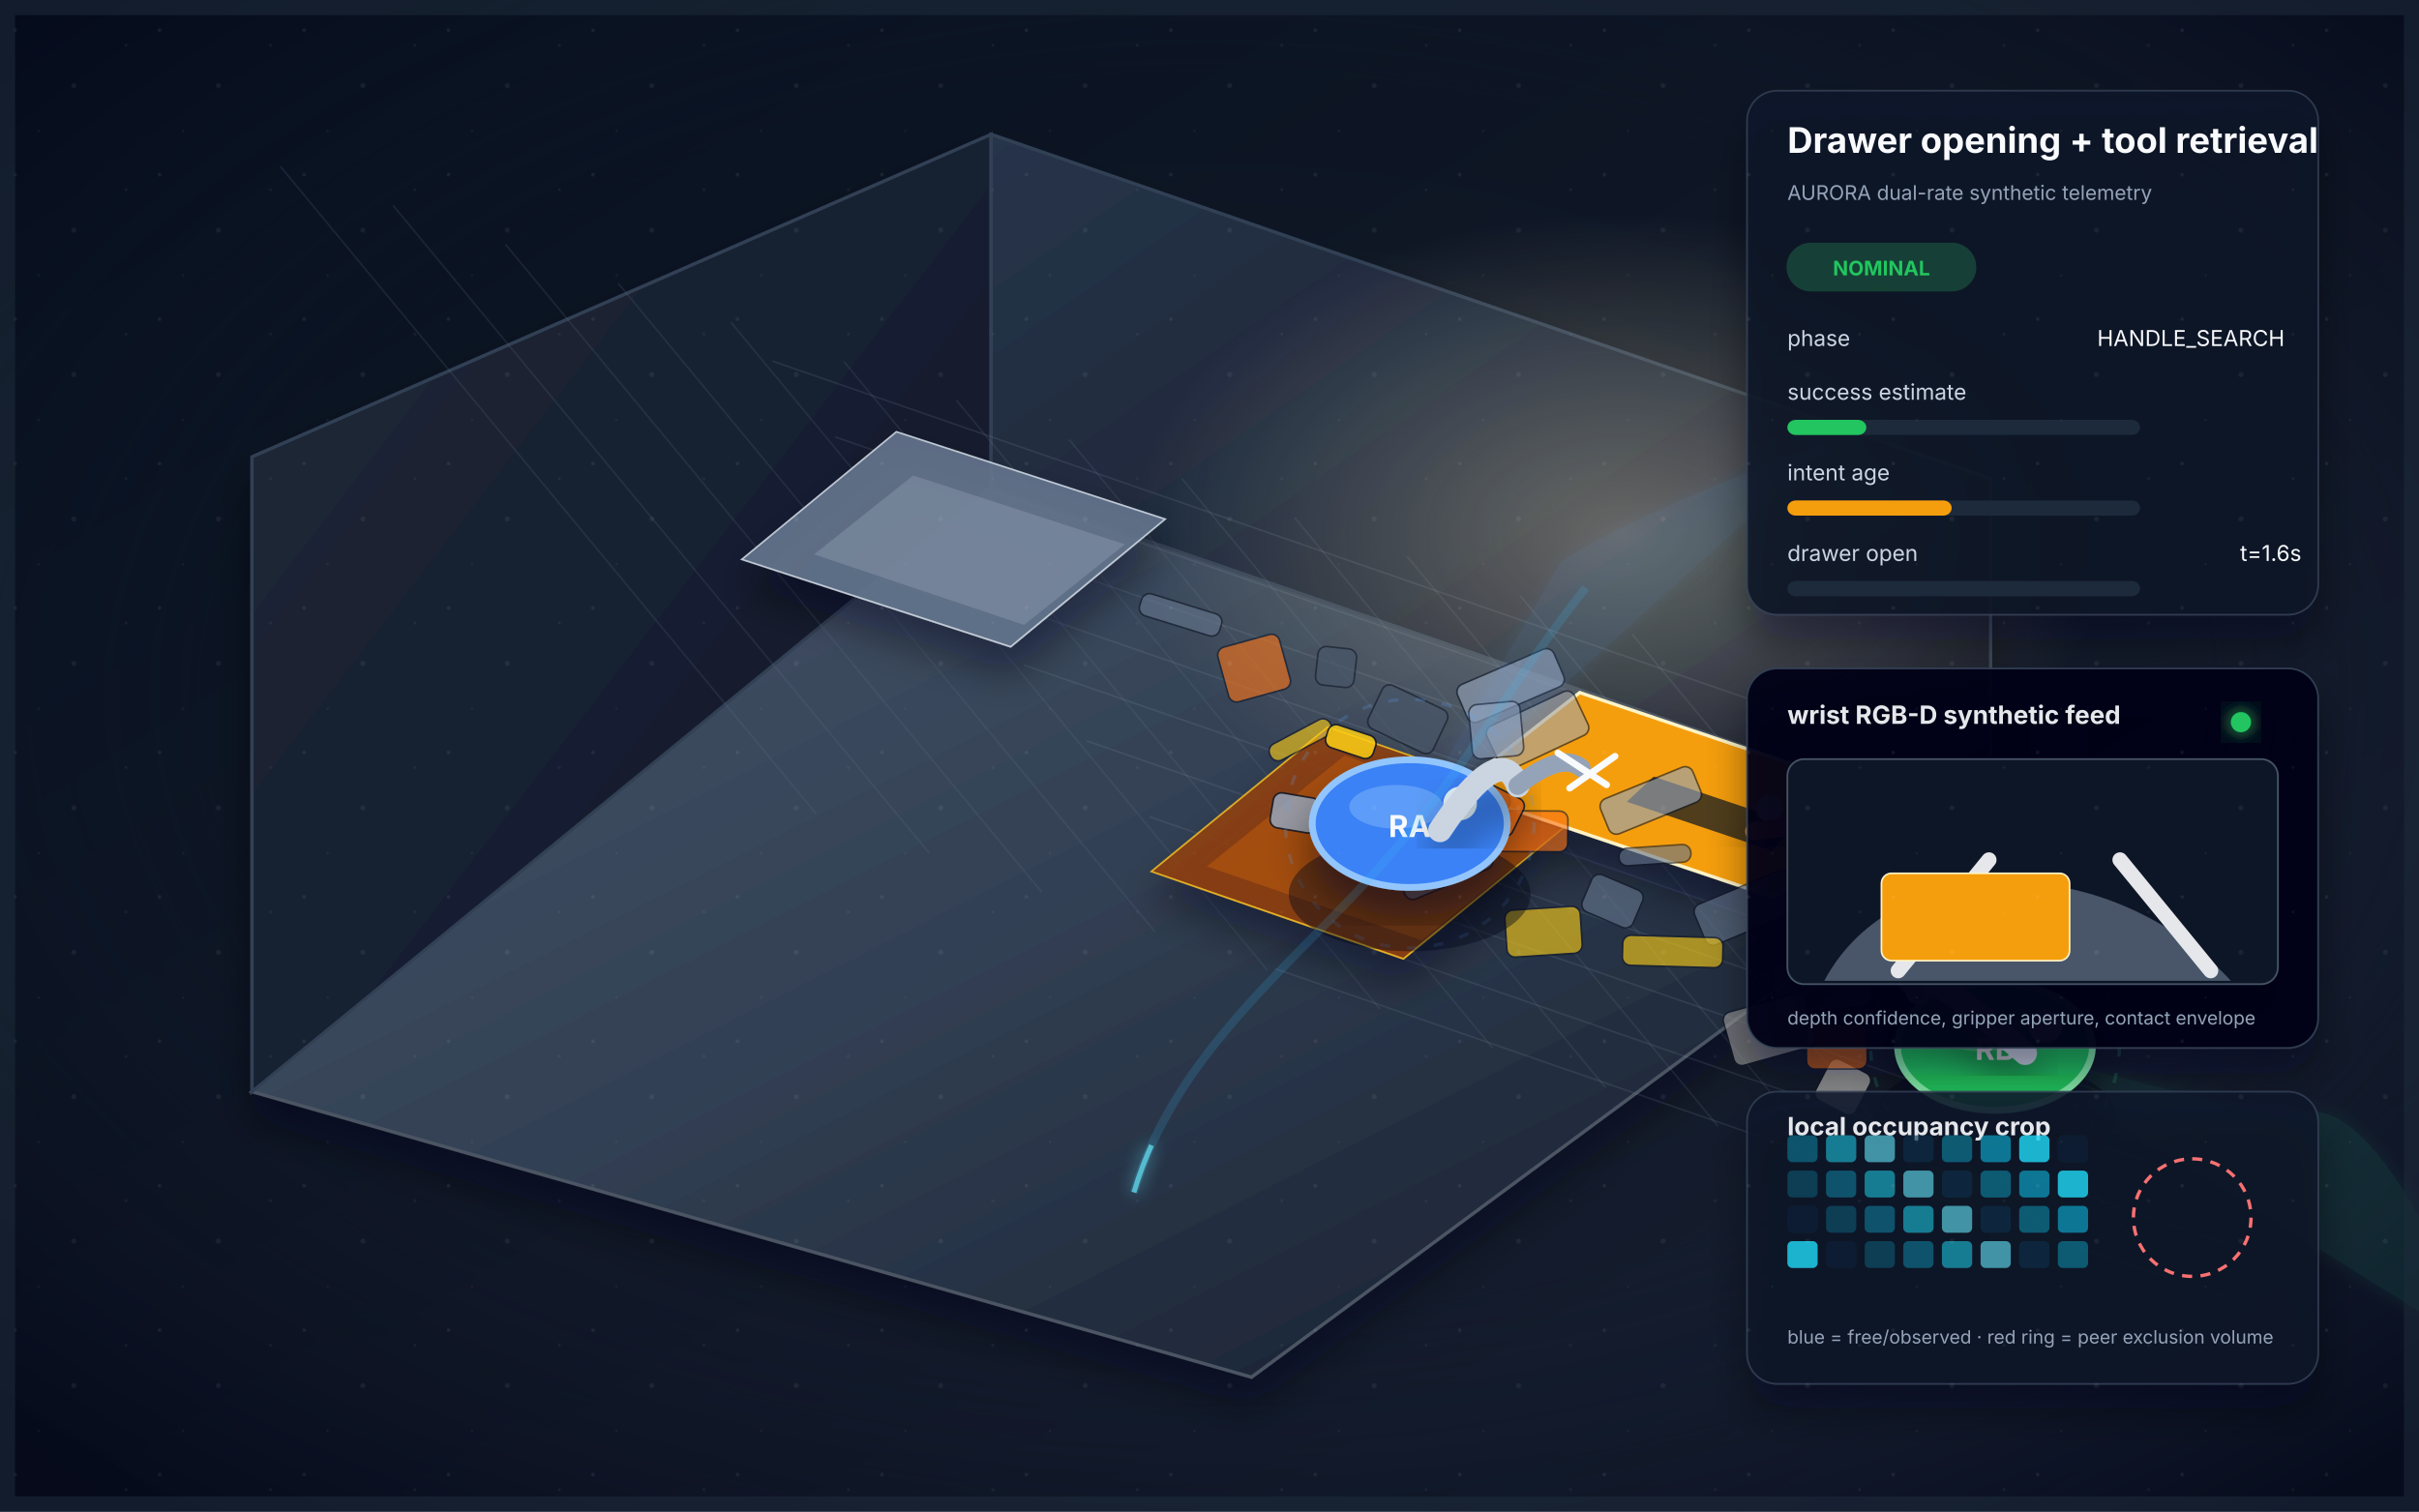
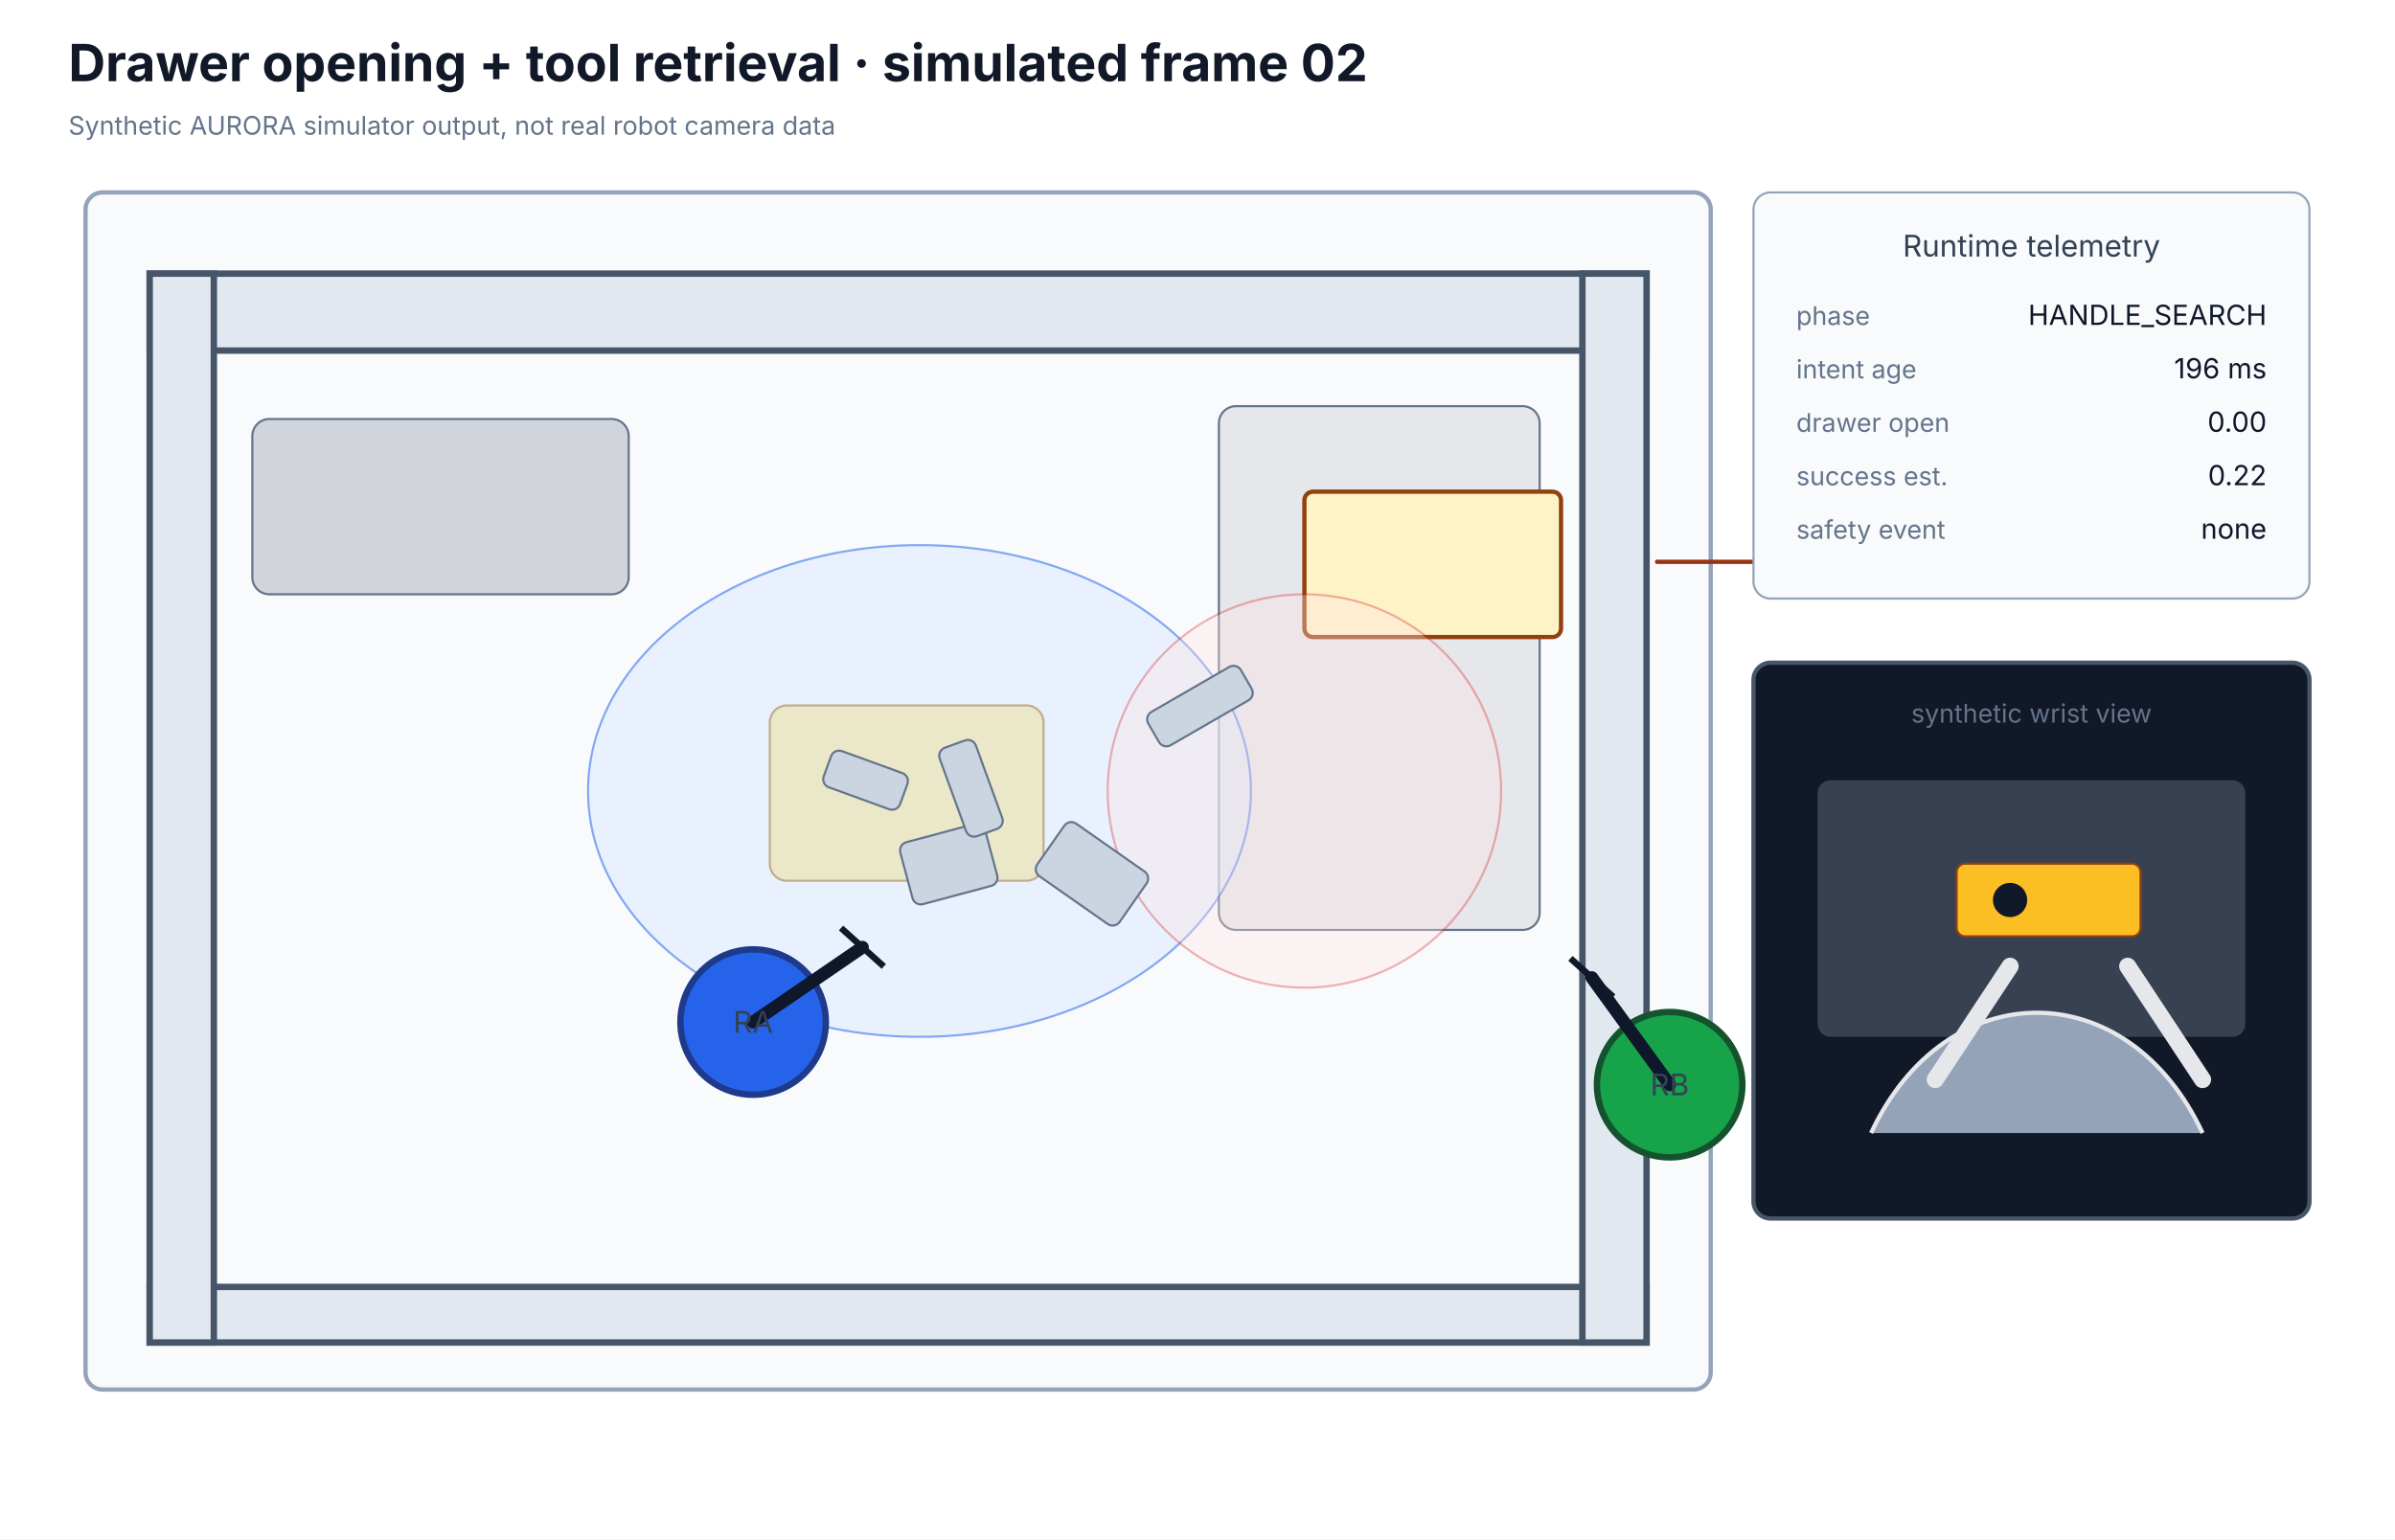
- <svg xmlns="http://www.w3.org/2000/svg" width="1440" height="900" viewBox="0 0 1440 900">
-   <defs>
-     <linearGradient id="bg" x1="0" y1="0" x2="1" y2="1">
-       <stop offset="0" stop-color="#07111f" />
-       <stop offset="0.55" stop-color="#111827" />
-       <stop offset="1" stop-color="#172033" />
-     </linearGradient>
-     <radialGradient id="vignette" cx="50%" cy="46%" r="70%">
-       <stop offset="0" stop-color="#ffffff" stop-opacity="0.07" />
-       <stop offset="0.58" stop-color="#0f172a" stop-opacity="0" />
-       <stop offset="1" stop-color="#020617" stop-opacity="0.82" />
-     </radialGradient>
-     <linearGradient id="floorGrad" x1="0" y1="0" x2="1" y2="1">
-       <stop offset="0" stop-color="#475569" />
-       <stop offset="0.45" stop-color="#334155" />
-       <stop offset="1" stop-color="#111827" />
-     </linearGradient>
-     <linearGradient id="wallLeft" x1="0" y1="0" x2="1" y2="1">
-       <stop offset="0" stop-color="#1f2937" />
-       <stop offset="1" stop-color="#0f172a" />
-     </linearGradient>
-     <linearGradient id="wallRight" x1="0" y1="0" x2="1" y2="1">
-       <stop offset="0" stop-color="#273449" />
-       <stop offset="1" stop-color="#111827" />
-     </linearGradient>
-     <radialGradient id="lamp" cx="50%" cy="50%" r="50%">
-       <stop offset="0" stop-color="#fef3c7" stop-opacity="0.60" />
-       <stop offset="1" stop-color="#fef3c7" stop-opacity="0" />
-     </radialGradient>
-     <pattern id="dust" width="86" height="86" patternUnits="userSpaceOnUse">
-       <circle cx="9" cy="18" r="1.1" fill="#e5e7eb" opacity="0.22" />
-       <circle cx="44" cy="51" r="1.5" fill="#f8fafc" opacity="0.18" />
-       <circle cx="75" cy="27" r="0.9" fill="#cbd5e1" opacity="0.18" />
-       <circle cx="23" cy="78" r="0.7" fill="#fef3c7" opacity="0.16" />
-     </pattern>
-     <filter id="softShadow" x="-30%" y="-30%" width="160%" height="160%">
-       <feDropShadow dx="0" dy="16" stdDeviation="12" flood-color="#020617" flood-opacity="0.45" />
-     </filter>
-     <filter id="glow" x="-50%" y="-50%" width="200%" height="200%">
-       <feGaussianBlur stdDeviation="5" result="coloredBlur" />
-       <feMerge>
-         <feMergeNode in="coloredBlur" />
-         <feMergeNode in="SourceGraphic" />
-       </feMerge>
-     </filter>
-   </defs>
-   <rect width="1440" height="900" fill="url(#bg)" />
-   <rect width="1440" height="900" fill="url(#vignette)" opacity="0.95" />
-   <g filter="url(#softShadow)">
-     <path d="M150 650 L590 290 L1185 495 L745 820 Z" fill="url(#floorGrad)" stroke="#4b5563" stroke-width="2" />
-     <path d="M150 650 L150 272 L590 80 L590 290 Z" fill="url(#wallLeft)" stroke="#334155" stroke-width="2" />
-     <path d="M590 80 L1185 285 L1185 495 L590 290 Z" fill="url(#wallRight)" stroke="#334155" stroke-width="2" />
-   </g>
-   <line x1="166.9" y1="99.1" x2="486.1" y2="484.8" stroke="#64748b" stroke-width="1" opacity="0.18" />
-   <line x1="234.0" y1="122.3" x2="553.2" y2="508.0" stroke="#64748b" stroke-width="1" opacity="0.18" />
-   <line x1="301.0" y1="145.6" x2="620.2" y2="531.3" stroke="#64748b" stroke-width="1" opacity="0.18" />
-   <line x1="368.1" y1="168.8" x2="687.3" y2="554.5" stroke="#64748b" stroke-width="1" opacity="0.18" />
-   <line x1="435.2" y1="192.0" x2="754.4" y2="577.7" stroke="#64748b" stroke-width="1" opacity="0.18" />
-   <line x1="502.3" y1="215.2" x2="821.5" y2="600.9" stroke="#64748b" stroke-width="1" opacity="0.18" />
-   <line x1="569.4" y1="238.4" x2="888.6" y2="624.1" stroke="#64748b" stroke-width="1" opacity="0.18" />
-   <line x1="636.4" y1="261.7" x2="955.6" y2="647.4" stroke="#64748b" stroke-width="1" opacity="0.18" />
-   <line x1="703.5" y1="284.9" x2="1022.7" y2="670.6" stroke="#64748b" stroke-width="1" opacity="0.18" />
-   <line x1="770.6" y1="308.1" x2="1089.8" y2="693.8" stroke="#64748b" stroke-width="1" opacity="0.18" />
-   <line x1="837.7" y1="331.3" x2="1156.9" y2="717.0" stroke="#64748b" stroke-width="1" opacity="0.18" />
-   <line x1="904.8" y1="354.5" x2="1224.0" y2="740.2" stroke="#64748b" stroke-width="1" opacity="0.18" />
-   <line x1="971.8" y1="377.8" x2="1291.0" y2="763.5" stroke="#64748b" stroke-width="1" opacity="0.18" />
-   <line x1="459.8" y1="215.0" x2="1068.2" y2="425.6" stroke="#94a3b8" stroke-width="1" opacity="0.14" />
-   <line x1="497.2" y1="260.2" x2="1105.6" y2="470.8" stroke="#94a3b8" stroke-width="1" opacity="0.14" />
-   <line x1="534.7" y1="305.5" x2="1143.1" y2="516.1" stroke="#94a3b8" stroke-width="1" opacity="0.14" />
-   <line x1="572.1" y1="350.7" x2="1180.5" y2="561.3" stroke="#94a3b8" stroke-width="1" opacity="0.14" />
-   <line x1="609.6" y1="396.0" x2="1218.0" y2="606.6" stroke="#94a3b8" stroke-width="1" opacity="0.14" />
-   <line x1="647.0" y1="441.2" x2="1255.4" y2="651.8" stroke="#94a3b8" stroke-width="1" opacity="0.14" />
-   <line x1="684.4" y1="486.4" x2="1292.8" y2="697.0" stroke="#94a3b8" stroke-width="1" opacity="0.14" />
-   <line x1="721.9" y1="531.7" x2="1330.3" y2="742.3" stroke="#94a3b8" stroke-width="1" opacity="0.14" />
-   <line x1="759.3" y1="576.9" x2="1367.7" y2="787.5" stroke="#94a3b8" stroke-width="1" opacity="0.14" />
-   <ellipse cx="965" cy="318" rx="290" ry="190" fill="url(#lamp)" opacity="0.55" />
-   <g filter="url(#softShadow)">
-     <path d="M533.6 257.1 l160 52 l-92 76 l-160 -52z" fill="#64748b" stroke="#cbd5e1" opacity="0.92" />
-     <path d="M543.6 283.1 l126 41 l-60 48 l-125 -42z" fill="#94a3b8" opacity="0.35" />
-   </g>
-   <g filter="url(#softShadow)">
-     <path d="M790.4 432.9 l150 52 l-105 86 l-150 -52z" fill="#92400e" stroke="#fbbf24" opacity="0.86" />
-     <path d="M800.4 449.9 l128 44 l-82 66 l-128 -44z" fill="#b45309" opacity="0.65" />
-   </g>
-   <g filter="url(#softShadow)">
-     <path d="M940.4 412.4 l190 64 l-74 58 l-190 -64z" fill="#f59e0b" stroke="#fef3c7" stroke-width="2" />
-     <path d="M984.4 462.4 l86 29 l-16 15 l-86 -29z" fill="#111827" opacity="0.72" />
-     <circle cx="1053.4" cy="481.4" r="8" fill="#fef3c7" />
-   </g>
-   <rect x="758.8" y="471.3" width="28.0" height="21.1" rx="5" fill="#94a3b8" stroke="#111827" opacity="0.86" transform="rotate(9.6 758.8 471.3)" />
-   <rect x="963.4" y="505.4" width="42.9" height="10.5" rx="5" fill="#64748b" stroke="#111827" opacity="0.62" transform="rotate(-3.8 963.4 505.4)" />
-   <rect x="895.5" y="542.2" width="45.0" height="28.1" rx="5" fill="#facc15" stroke="#111827" opacity="0.62" transform="rotate(-3.7 895.5 542.2)" />
-   <rect x="831.0" y="519.6" width="56.4" height="19.0" rx="5" fill="#a3a3a3" stroke="#111827" opacity="0.62" transform="rotate(-22.6 831.0 519.6)" />
-   <rect x="879.0" y="482.6" width="54.4" height="24.3" rx="5" fill="#f97316" stroke="#111827" opacity="0.62" transform="rotate(0.4 879.0 482.6)" />
-   <rect x="878.7" y="464.5" width="24.1" height="11.5" rx="5" fill="#475569" stroke="#111827" opacity="0.86" transform="rotate(24.7 878.7 464.5)" />
-   <rect x="951.0" y="477.4" width="59.3" height="22.5" rx="5" fill="#94a3b8" stroke="#111827" opacity="0.62" transform="rotate(-22.2 951.0 477.4)" />
-   <rect x="1006.9" y="540.2" width="61.2" height="26.3" rx="5" fill="#64748b" stroke="#111827" opacity="0.62" transform="rotate(-22.7 1006.9 540.2)" />
-   <rect x="966.1" y="556.7" width="59.8" height="18.0" rx="5" fill="#facc15" stroke="#111827" opacity="0.62" transform="rotate(1.6 966.1 556.7)" />
-   <rect x="883.1" y="434.3" width="57.6" height="28.7" rx="5" fill="#a3a3a3" stroke="#111827" opacity="0.62" transform="rotate(-25.2 883.1 434.3)" />
-   <rect x="882.4" y="464.5" width="29.8" height="24.5" rx="5" fill="#f97316" stroke="#111827" opacity="0.86" transform="rotate(26.3 882.4 464.5)" />
-   <rect x="824.9" y="406.1" width="42.8" height="28.7" rx="5" fill="#475569" stroke="#111827" opacity="0.62" transform="rotate(25.5 824.9 406.1)" />
-   <rect x="865.7" y="409.4" width="62.6" height="24.4" rx="5" fill="#94a3b8" stroke="#111827" opacity="0.62" transform="rotate(-23.3 865.7 409.4)" />
-   <rect x="681.0" y="352.2" width="49.9" height="13.7" rx="5" fill="#64748b" stroke="#111827" opacity="0.62" transform="rotate(17.2 681.0 352.2)" />
-   <rect x="753.7" y="445.2" width="40.6" height="10.9" rx="5" fill="#facc15" stroke="#111827" opacity="0.62" transform="rotate(-27.9 753.7 445.2)" />
-   <rect x="1091.3" y="628.7" width="27.2" height="27.6" rx="5" fill="#a3a3a3" stroke="#111827" opacity="0.86" transform="rotate(27.4 1091.3 628.7)" />
-   <rect x="1075.3" y="609.4" width="36.2" height="27.2" rx="5" fill="#f97316" stroke="#111827" opacity="0.62" transform="rotate(-0.1 1075.3 609.4)" />
-   <rect x="1054.4" y="574.6" width="57.4" height="30.6" rx="5" fill="#475569" stroke="#111827" opacity="0.62" transform="rotate(-6.4 1054.4 574.6)" />
-   <rect x="873.9" y="420.0" width="30.7" height="32.5" rx="5" fill="#94a3b8" stroke="#111827" opacity="0.62" transform="rotate(-5.3 873.9 420.0)" />
-   <rect x="949.5" y="519.0" width="32.9" height="24.1" rx="5" fill="#64748b" stroke="#111827" opacity="0.62" transform="rotate(23.1 949.5 519.0)" />
-   <rect x="792.2" y="430.1" width="29.8" height="14.3" rx="5" fill="#facc15" stroke="#111827" opacity="0.86" transform="rotate(18.3 792.2 430.1)" />
-   <rect x="1024.6" y="603.9" width="50.1" height="33.0" rx="5" fill="#a3a3a3" stroke="#111827" opacity="0.62" transform="rotate(-15.6 1024.6 603.9)" />
-   <rect x="723.7" y="386.6" width="38.1" height="33.8" rx="5" fill="#f97316" stroke="#111827" opacity="0.62" transform="rotate(-15.4 723.7 386.6)" />
-   <rect x="785.1" y="384.4" width="23.1" height="23.1" rx="5" fill="#475569" stroke="#111827" opacity="0.62" transform="rotate(6.3 785.1 384.4)" />
-   <path d="M839.2 490.4 l90.0 -155.9 q46 -30 164.4 -73.2 z" fill="#60a5fa" opacity="0.10" filter="url(#glow)" />
-   <circle cx="839.2" cy="490.4" r="74" fill="none" stroke="#60a5fa" stroke-width="2" opacity="0.20" stroke-dasharray="6 10" />
-   <path d="M1187.6 623.1 l174.7 43.5 q46 -30 115.7 137.9 z" fill="#34d399" opacity="0.10" filter="url(#glow)" />
-   <circle cx="1187.6" cy="623.1" r="74" fill="none" stroke="#34d399" stroke-width="2" opacity="0.20" stroke-dasharray="6 10" />
-   <g filter="url(#softShadow)">
-     <path d="M1044.4 495.0 L1140.4 481.0" stroke="#fb923c" stroke-width="11" stroke-linecap="round" />
-     <circle cx="1146.4" cy="479.0" r="15" fill="#f97316" stroke="#fed7aa" stroke-width="3" />
-   </g>
-   <ellipse cx="839.2" cy="532.4" rx="72" ry="34" fill="#020617" opacity="0.42" />
-   <g filter="url(#softShadow)">
-     <ellipse cx="839.2" cy="490.4" rx="58" ry="38" fill="#3b82f6" stroke="#93c5fd" stroke-width="4" />
-     <ellipse cx="831.2" cy="480.4" rx="28" ry="13" fill="#93c5fd" opacity="0.38" />
-     <circle cx="869.2" cy="478.4" r="10" fill="#e0f2fe" />
-     <text x="839.2" y="498.4" font-family="Inter,Arial,sans-serif" font-size="18" font-weight="700" text-anchor="middle" fill="#f8fafc">RA</text>
-   </g>
-   <path d="M857.2 494.4 Q893.5 439.8 903.5 467.8" stroke="#cbd5e1" stroke-width="14" stroke-linecap="round" fill="none" filter="url(#softShadow)" />
-   <path d="M903.5 467.8 Q929.4 447.3 941.4 457.3" stroke="#94a3b8" stroke-width="11" stroke-linecap="round" fill="none" />
-   <path d="M927.4 448.3 L956.4 467.3 M934.4 469.3 L961.4 450.3" stroke="#f8fafc" stroke-width="4" stroke-linecap="round" />
-   <ellipse cx="1187.6" cy="665.1" rx="72" ry="34" fill="#020617" opacity="0.42" />
-   <g filter="url(#softShadow)">
-     <ellipse cx="1187.6" cy="623.1" rx="58" ry="38" fill="#22c55e" stroke="#86efac" stroke-width="4" />
-     <ellipse cx="1179.6" cy="613.1" rx="28" ry="13" fill="#86efac" opacity="0.38" />
-     <circle cx="1217.6" cy="611.1" r="10" fill="#e0f2fe" />
-     <text x="1187.6" y="631.1" font-family="Inter,Arial,sans-serif" font-size="18" font-weight="700" text-anchor="middle" fill="#f8fafc">RB</text>
-   </g>
-   <path d="M1205.6 627.1 Q1131.7 562.8 1141.7 590.8" stroke="#cbd5e1" stroke-width="14" stroke-linecap="round" fill="none" filter="url(#softShadow)" />
-   <path d="M1141.7 590.8 Q1110.3 559.5 1122.3 569.5" stroke="#94a3b8" stroke-width="11" stroke-linecap="round" fill="none" />
-   <path d="M1108.3 560.5 L1137.3 579.5 M1115.3 581.5 L1142.3 562.5" stroke="#f8fafc" stroke-width="4" stroke-linecap="round" />
-   <path d="M675 710 C700 625, 775 570, 825 512 C875 455, 900 405, 944 350" fill="none" stroke="#38bdf8" stroke-width="5" opacity="0.16" />
-   <path d="M675 710 C700 625, 775 570, 825 512 C875 455, 900 405, 944 350" fill="none" stroke="#67e8f9" stroke-width="3" opacity="0.72" stroke-dasharray="30.0 800" filter="url(#glow)" />
-   <g filter="url(#softShadow)">
-     <rect x="1040" y="54" width="340" height="312" rx="18" fill="#0f172a" opacity="0.88" stroke="#334155" />
-     <text x="1064" y="91" font-family="Inter,Arial,sans-serif" font-size="21" font-weight="700" fill="#f8fafc">Drawer opening + tool retrieval</text>
-     <text x="1064" y="119" font-family="Inter,Arial,sans-serif" font-size="12" fill="#94a3b8">AURORA dual-rate synthetic telemetry</text>
-     <rect x="1064" y="145" width="112" height="28" rx="14" fill="#22c55e" opacity="0.23" stroke="#22c55e" />
-     <text x="1120" y="164" font-family="Inter,Arial,sans-serif" font-size="12" font-weight="700" text-anchor="middle" fill="#22c55e">NOMINAL</text>
-     <text x="1064" y="206" font-family="Inter,Arial,sans-serif" font-size="13" fill="#cbd5e1">phase</text>
-     <text x="1360" y="206" font-family="Inter,Arial,sans-serif" font-size="13" text-anchor="end" fill="#f8fafc">HANDLE_SEARCH</text>
-     <text x="1064" y="238" font-family="Inter,Arial,sans-serif" font-size="13" fill="#cbd5e1">success estimate</text>
-     <rect x="1064" y="250" width="210" height="9" rx="5" fill="#1e293b" />
-     <rect x="1064" y="250" width="47.0" height="9" rx="5" fill="#22c55e" />
-     <text x="1064" y="286" font-family="Inter,Arial,sans-serif" font-size="13" fill="#cbd5e1">intent age</text>
-     <rect x="1064" y="298" width="210" height="9" rx="5" fill="#1e293b" />
-     <rect x="1064" y="298" width="97.8" height="9" rx="5" fill="#f59e0b" />
-     <text x="1064" y="334" font-family="Inter,Arial,sans-serif" font-size="13" fill="#cbd5e1">drawer open</text>
-     <rect x="1064" y="346" width="210" height="9" rx="5" fill="#1e293b" />
-     <rect x="1064" y="346" width="0.0" height="9" rx="5" fill="#38bdf8" />
-     <text x="1370" y="334" font-family="Inter,Arial,sans-serif" font-size="13" text-anchor="end" fill="#f8fafc">t=1.6s</text>
-   </g>
-   <g filter="url(#softShadow)">
-     <rect x="1040" y="398" width="340" height="226" rx="18" fill="#020617" opacity="0.94" stroke="#334155" />
-     <text x="1064" y="431" font-family="Inter,Arial,sans-serif" font-size="15" font-weight="700" fill="#e5e7eb">wrist RGB-D synthetic feed</text>
-     <rect x="1064" y="452" width="292" height="134" rx="10" fill="#111827" stroke="#475569" />
-     <path d="M1086 584 C1128 505, 1256 506, 1328 584" fill="#64748b" opacity="0.68" />
-     <line x1="1130" y1="578" x2="1184" y2="512" stroke="#e5e7eb" stroke-width="9" stroke-linecap="round" />
-     <line x1="1262" y1="512" x2="1316" y2="578" stroke="#e5e7eb" stroke-width="9" stroke-linecap="round" />
-     <rect x="1120.0" y="520" width="112.0" height="52" rx="6" fill="#f59e0b" stroke="#fef3c7" />
-     <circle cx="1334" cy="430" r="6" fill="#22c55e" filter="url(#glow)" />
-     <text x="1064" y="610" font-family="Inter,Arial,sans-serif" font-size="11" fill="#94a3b8">depth confidence, gripper aperture, contact envelope</text>
-   </g>
-   <g filter="url(#softShadow)">
-     <rect x="1040" y="650" width="340" height="174" rx="18" fill="#0f172a" opacity="0.88" stroke="#334155" />
-     <text x="1064" y="676" font-family="Inter,Arial,sans-serif" font-size="15" font-weight="700" fill="#e5e7eb">local occupancy crop</text>
-     <rect x="1064" y="676" width="18" height="16" rx="3" fill="#0891b2" opacity="0.47" />
-     <rect x="1087" y="676" width="18" height="16" rx="3" fill="#22d3ee" opacity="0.53" />
-     <rect x="1110" y="676" width="18" height="16" rx="3" fill="#67e8f9" opacity="0.59" />
-     <rect x="1133" y="676" width="18" height="16" rx="3" fill="#082f49" opacity="0.65" />
-     <rect x="1156" y="676" width="18" height="16" rx="3" fill="#0e7490" opacity="0.71" />
-     <rect x="1179" y="676" width="18" height="16" rx="3" fill="#0891b2" opacity="0.77" />
-     <rect x="1202" y="676" width="18" height="16" rx="3" fill="#22d3ee" opacity="0.83" />
-     <rect x="1225" y="676" width="18" height="16" rx="3" fill="#082f49" opacity="0.35" />
-     <rect x="1064" y="697" width="18" height="16" rx="3" fill="#0e7490" opacity="0.41" />
-     <rect x="1087" y="697" width="18" height="16" rx="3" fill="#0891b2" opacity="0.47" />
-     <rect x="1110" y="697" width="18" height="16" rx="3" fill="#22d3ee" opacity="0.53" />
-     <rect x="1133" y="697" width="18" height="16" rx="3" fill="#67e8f9" opacity="0.59" />
-     <rect x="1156" y="697" width="18" height="16" rx="3" fill="#082f49" opacity="0.65" />
-     <rect x="1179" y="697" width="18" height="16" rx="3" fill="#0e7490" opacity="0.71" />
-     <rect x="1202" y="697" width="18" height="16" rx="3" fill="#0891b2" opacity="0.77" />
-     <rect x="1225" y="697" width="18" height="16" rx="3" fill="#22d3ee" opacity="0.83" />
-     <rect x="1064" y="718" width="18" height="16" rx="3" fill="#082f49" opacity="0.35" />
-     <rect x="1087" y="718" width="18" height="16" rx="3" fill="#0e7490" opacity="0.41" />
-     <rect x="1110" y="718" width="18" height="16" rx="3" fill="#0891b2" opacity="0.47" />
-     <rect x="1133" y="718" width="18" height="16" rx="3" fill="#22d3ee" opacity="0.53" />
-     <rect x="1156" y="718" width="18" height="16" rx="3" fill="#67e8f9" opacity="0.59" />
-     <rect x="1179" y="718" width="18" height="16" rx="3" fill="#082f49" opacity="0.65" />
-     <rect x="1202" y="718" width="18" height="16" rx="3" fill="#0e7490" opacity="0.71" />
-     <rect x="1225" y="718" width="18" height="16" rx="3" fill="#0891b2" opacity="0.77" />
-     <rect x="1064" y="739" width="18" height="16" rx="3" fill="#22d3ee" opacity="0.83" />
-     <rect x="1087" y="739" width="18" height="16" rx="3" fill="#082f49" opacity="0.35" />
-     <rect x="1110" y="739" width="18" height="16" rx="3" fill="#0e7490" opacity="0.41" />
-     <rect x="1133" y="739" width="18" height="16" rx="3" fill="#0891b2" opacity="0.47" />
-     <rect x="1156" y="739" width="18" height="16" rx="3" fill="#22d3ee" opacity="0.53" />
-     <rect x="1179" y="739" width="18" height="16" rx="3" fill="#67e8f9" opacity="0.59" />
-     <rect x="1202" y="739" width="18" height="16" rx="3" fill="#082f49" opacity="0.65" />
-     <rect x="1225" y="739" width="18" height="16" rx="3" fill="#0e7490" opacity="0.71" />
-     <rect x="1270" y="690" width="70" height="70" rx="35" fill="none" stroke="#f87171" stroke-width="2" stroke-dasharray="6 5" />
-     <text x="1064" y="800" font-family="Inter,Arial,sans-serif" font-size="11" fill="#94a3b8">blue = free/observed · red ring = peer exclusion volume</text>
-   </g>
-   <rect x="0" y="0" width="1440" height="900" fill="url(#dust)" opacity="0.33" />
-   <rect x="0" y="0" width="1440" height="900" fill="none" stroke="#1e293b" stroke-width="18" opacity="0.55" />
+ <svg xmlns="http://www.w3.org/2000/svg" width="1120" height="720" viewBox="0 0 1120 720">
+   <style>text{font-family:Inter,Arial,sans-serif}.title{font-size:24px;font-weight:700;fill:#111827}.label{font-size:14px;fill:#334155}.small{font-size:12px;fill:#64748b}.hud{font-size:13px;fill:#0f172a}.wall{fill:#e2e8f0;stroke:#475569;stroke-width:3}.floor{fill:#f8fafc}.zone{fill:#dbeafe;stroke:#2563eb;stroke-width:1;opacity:.55}.danger{fill:#fee2e2;stroke:#dc2626;stroke-width:1}.drawer{fill:#fef3c7;stroke:#92400e;stroke-width:2}.clutter{fill:#cbd5e1;stroke:#64748b;stroke-width:1}.tool{fill:#f97316;stroke:#9a3412;stroke-width:2}.robotA{fill:#2563eb;stroke:#1e3a8a;stroke-width:3}.robotB{fill:#16a34a;stroke:#14532d;stroke-width:3}.arm{stroke:#0f172a;stroke-width:6;stroke-linecap:round}.grip{stroke:#111827;stroke-width:3}</style>
+   <rect width="100%" height="100%" fill="#ffffff" />
+   <text x="32.0" y="38.0" class="title" text-anchor="start">Drawer opening + tool retrieval · simulated frame 02</text>
+   <text x="32.0" y="63.0" class="small" text-anchor="start">Synthetic AURORA simulator output, not real robot camera data</text>
+   <rect x="40" y="90" width="760" height="560" rx="8" class="floor" stroke="#94a3b8" stroke-width="2" />
+   <rect x="70" y="128" width="700" height="36" class="wall" />
+   <rect x="70" y="602" width="700" height="26" class="wall" />
+   <rect x="70" y="128" width="30" height="500" class="wall" />
+   <rect x="740" y="128" width="30" height="500" class="wall" />
+   <rect x="118" y="196" width="176" height="82" rx="8" fill="#d1d5db" stroke="#64748b" />
+   <rect x="570" y="190" width="150" height="245" rx="8" fill="#e5e7eb" stroke="#64748b" />
+   <rect x="610.0" y="230" width="120.0" height="68" rx="4" class="drawer" />
+   <rect x="360" y="330" width="128" height="82" rx="8" fill="#fde68a" stroke="#a16207" />
+   <ellipse cx="430" cy="370" rx="155" ry="115" class="zone" />
+   <circle cx="610" cy="370" r="92" class="danger" opacity=".35" />
+   <rect x="390" y="350" width="38" height="18" rx="4" class="clutter" transform="rotate(20 390 350)" />
+   <rect x="420" y="395" width="41" height="30" rx="4" class="clutter" transform="rotate(-15 420 395)" />
+   <rect x="455" y="345" width="44" height="18" rx="4" class="clutter" transform="rotate(70 455 345)" />
+   <rect x="500" y="383" width="47" height="30" rx="4" class="clutter" transform="rotate(35 500 383)" />
+   <rect x="535" y="335" width="50" height="18" rx="4" class="clutter" transform="rotate(-30 535 335)" />
+   <path d="M 774.9 262.8 L 850.9 262.8" class="tool" stroke-width="9" stroke-linecap="round" />
+   <circle cx="854.9" cy="262.8" r="12" class="tool" />
+   <circle cx="352.2" cy="478.1" r="34" class="robotA" />
+   <line x1="352.2" y1="478.1" x2="403.3" y2="443.1" class="arm" />
+   <line x1="393.3" y1="434.1" x2="413.3" y2="452.1" class="grip" />
+   <text x="352.2" y="483.1" class="label" text-anchor="middle">RA</text>
+   <circle cx="780.8" cy="507.4" r="34" class="robotB" />
+   <line x1="780.8" y1="507.4" x2="744.4" y2="457.3" class="arm" />
+   <line x1="734.4" y1="448.3" x2="754.4" y2="466.3" class="grip" />
+   <text x="780.8" y="512.4" class="label" text-anchor="middle">RB</text>
+   <rect x="820" y="90" width="260" height="190" rx="8" fill="#f8fafc" stroke="#94a3b8" />
+   <text x="950.0" y="120.0" class="label" text-anchor="middle">Runtime telemetry</text>
+   <text x="840.0" y="152.0" class="small" text-anchor="start">phase</text>
+   <text x="1060.0" y="152.0" class="hud" text-anchor="end">HANDLE_SEARCH</text>
+   <text x="840.0" y="177.0" class="small" text-anchor="start">intent age</text>
+   <text x="1060.0" y="177.0" class="hud" text-anchor="end">196 ms</text>
+   <text x="840.0" y="202.0" class="small" text-anchor="start">drawer open</text>
+   <text x="1060.0" y="202.0" class="hud" text-anchor="end">0.00</text>
+   <text x="840.0" y="227.0" class="small" text-anchor="start">success est.</text>
+   <text x="1060.0" y="227.0" class="hud" text-anchor="end">0.22</text>
+   <text x="840.0" y="252.0" class="small" text-anchor="start">safety event</text>
+   <text x="1060.0" y="252.0" class="hud" text-anchor="end">none</text>
+   <rect x="820" y="310" width="260" height="260" rx="8" fill="#111827" stroke="#475569" stroke-width="2" />
+   <text x="950.0" y="338.0" class="small" text-anchor="middle">synthetic wrist view</text>
+   <rect x="850" y="365" width="200" height="120" rx="6" fill="#374151" />
+   <path d="M 875 530 C 910 455, 995 455, 1030 530" fill="#94a3b8" stroke="#e5e7eb" stroke-width="2" />
+   <line x1="905" y1="505" x2="940" y2="452" stroke="#e5e7eb" stroke-width="8" stroke-linecap="round" />
+   <line x1="995" y1="452" x2="1030" y2="505" stroke="#e5e7eb" stroke-width="8" stroke-linecap="round" />
+   <rect x="915.0" y="404" width="86.0" height="34" rx="4" fill="#fbbf24" stroke="#92400e" />
+   <circle cx="940" cy="421" r="8" fill="#111827" />
</svg>
